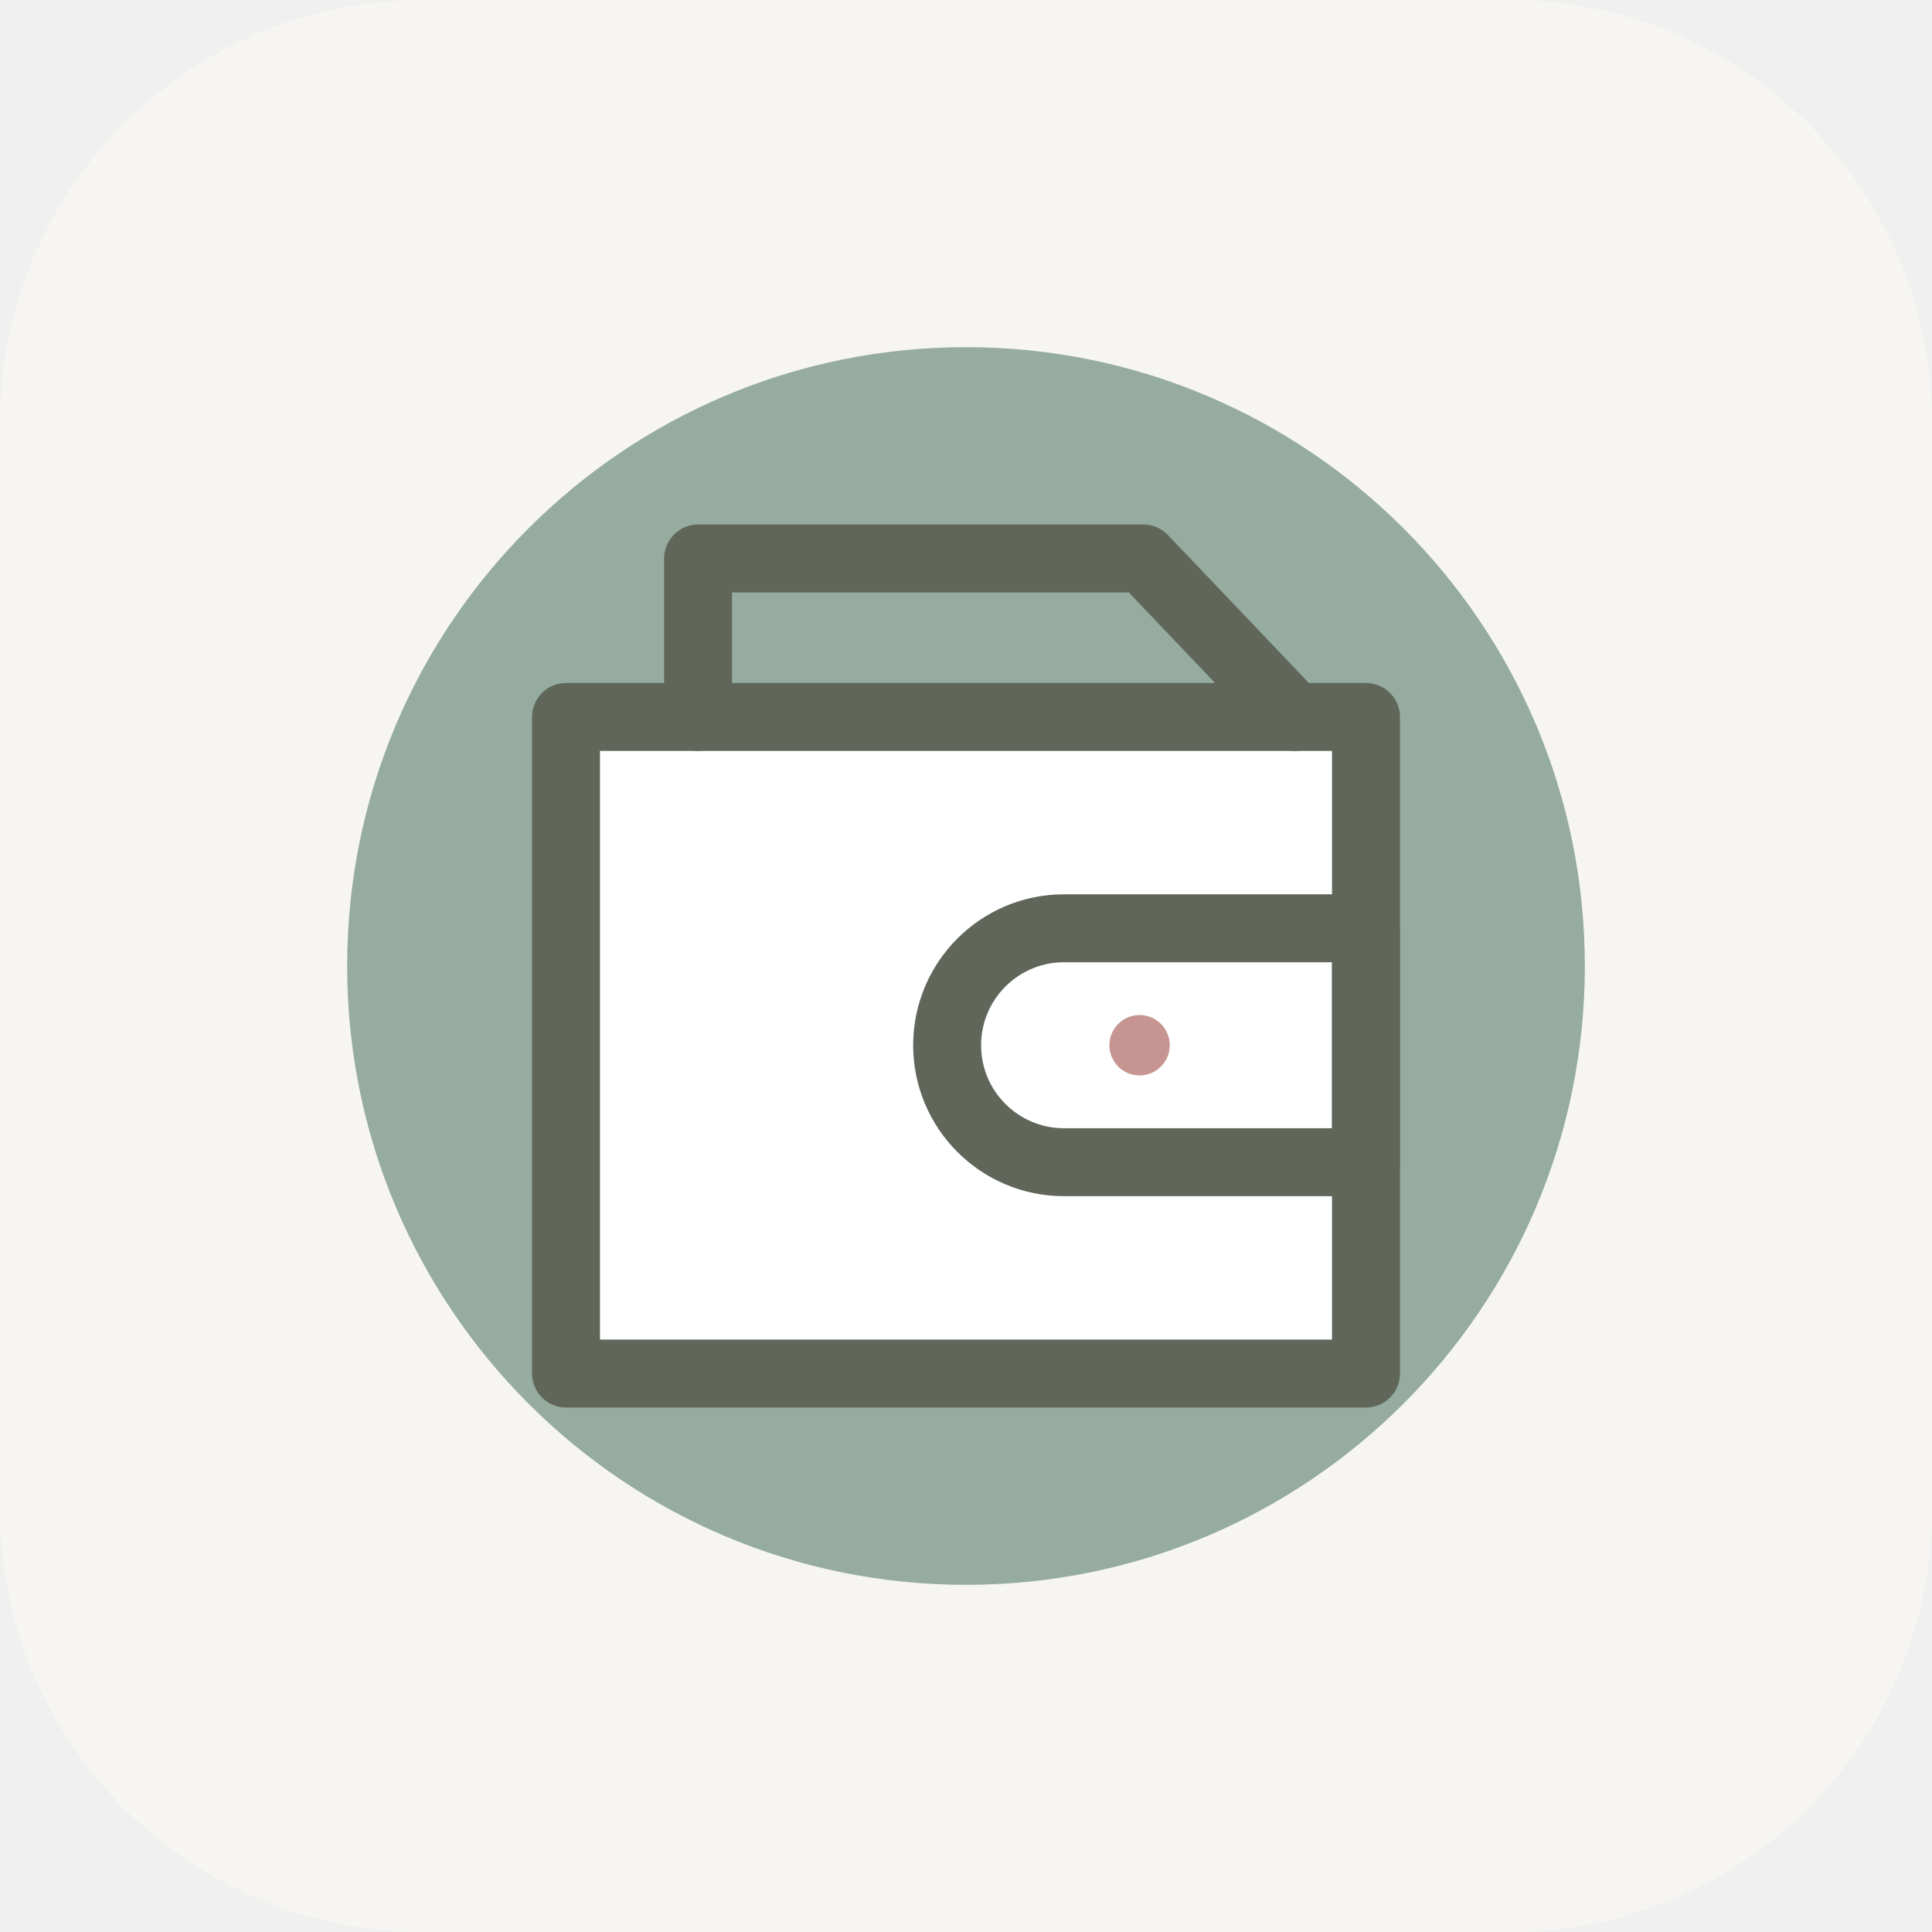
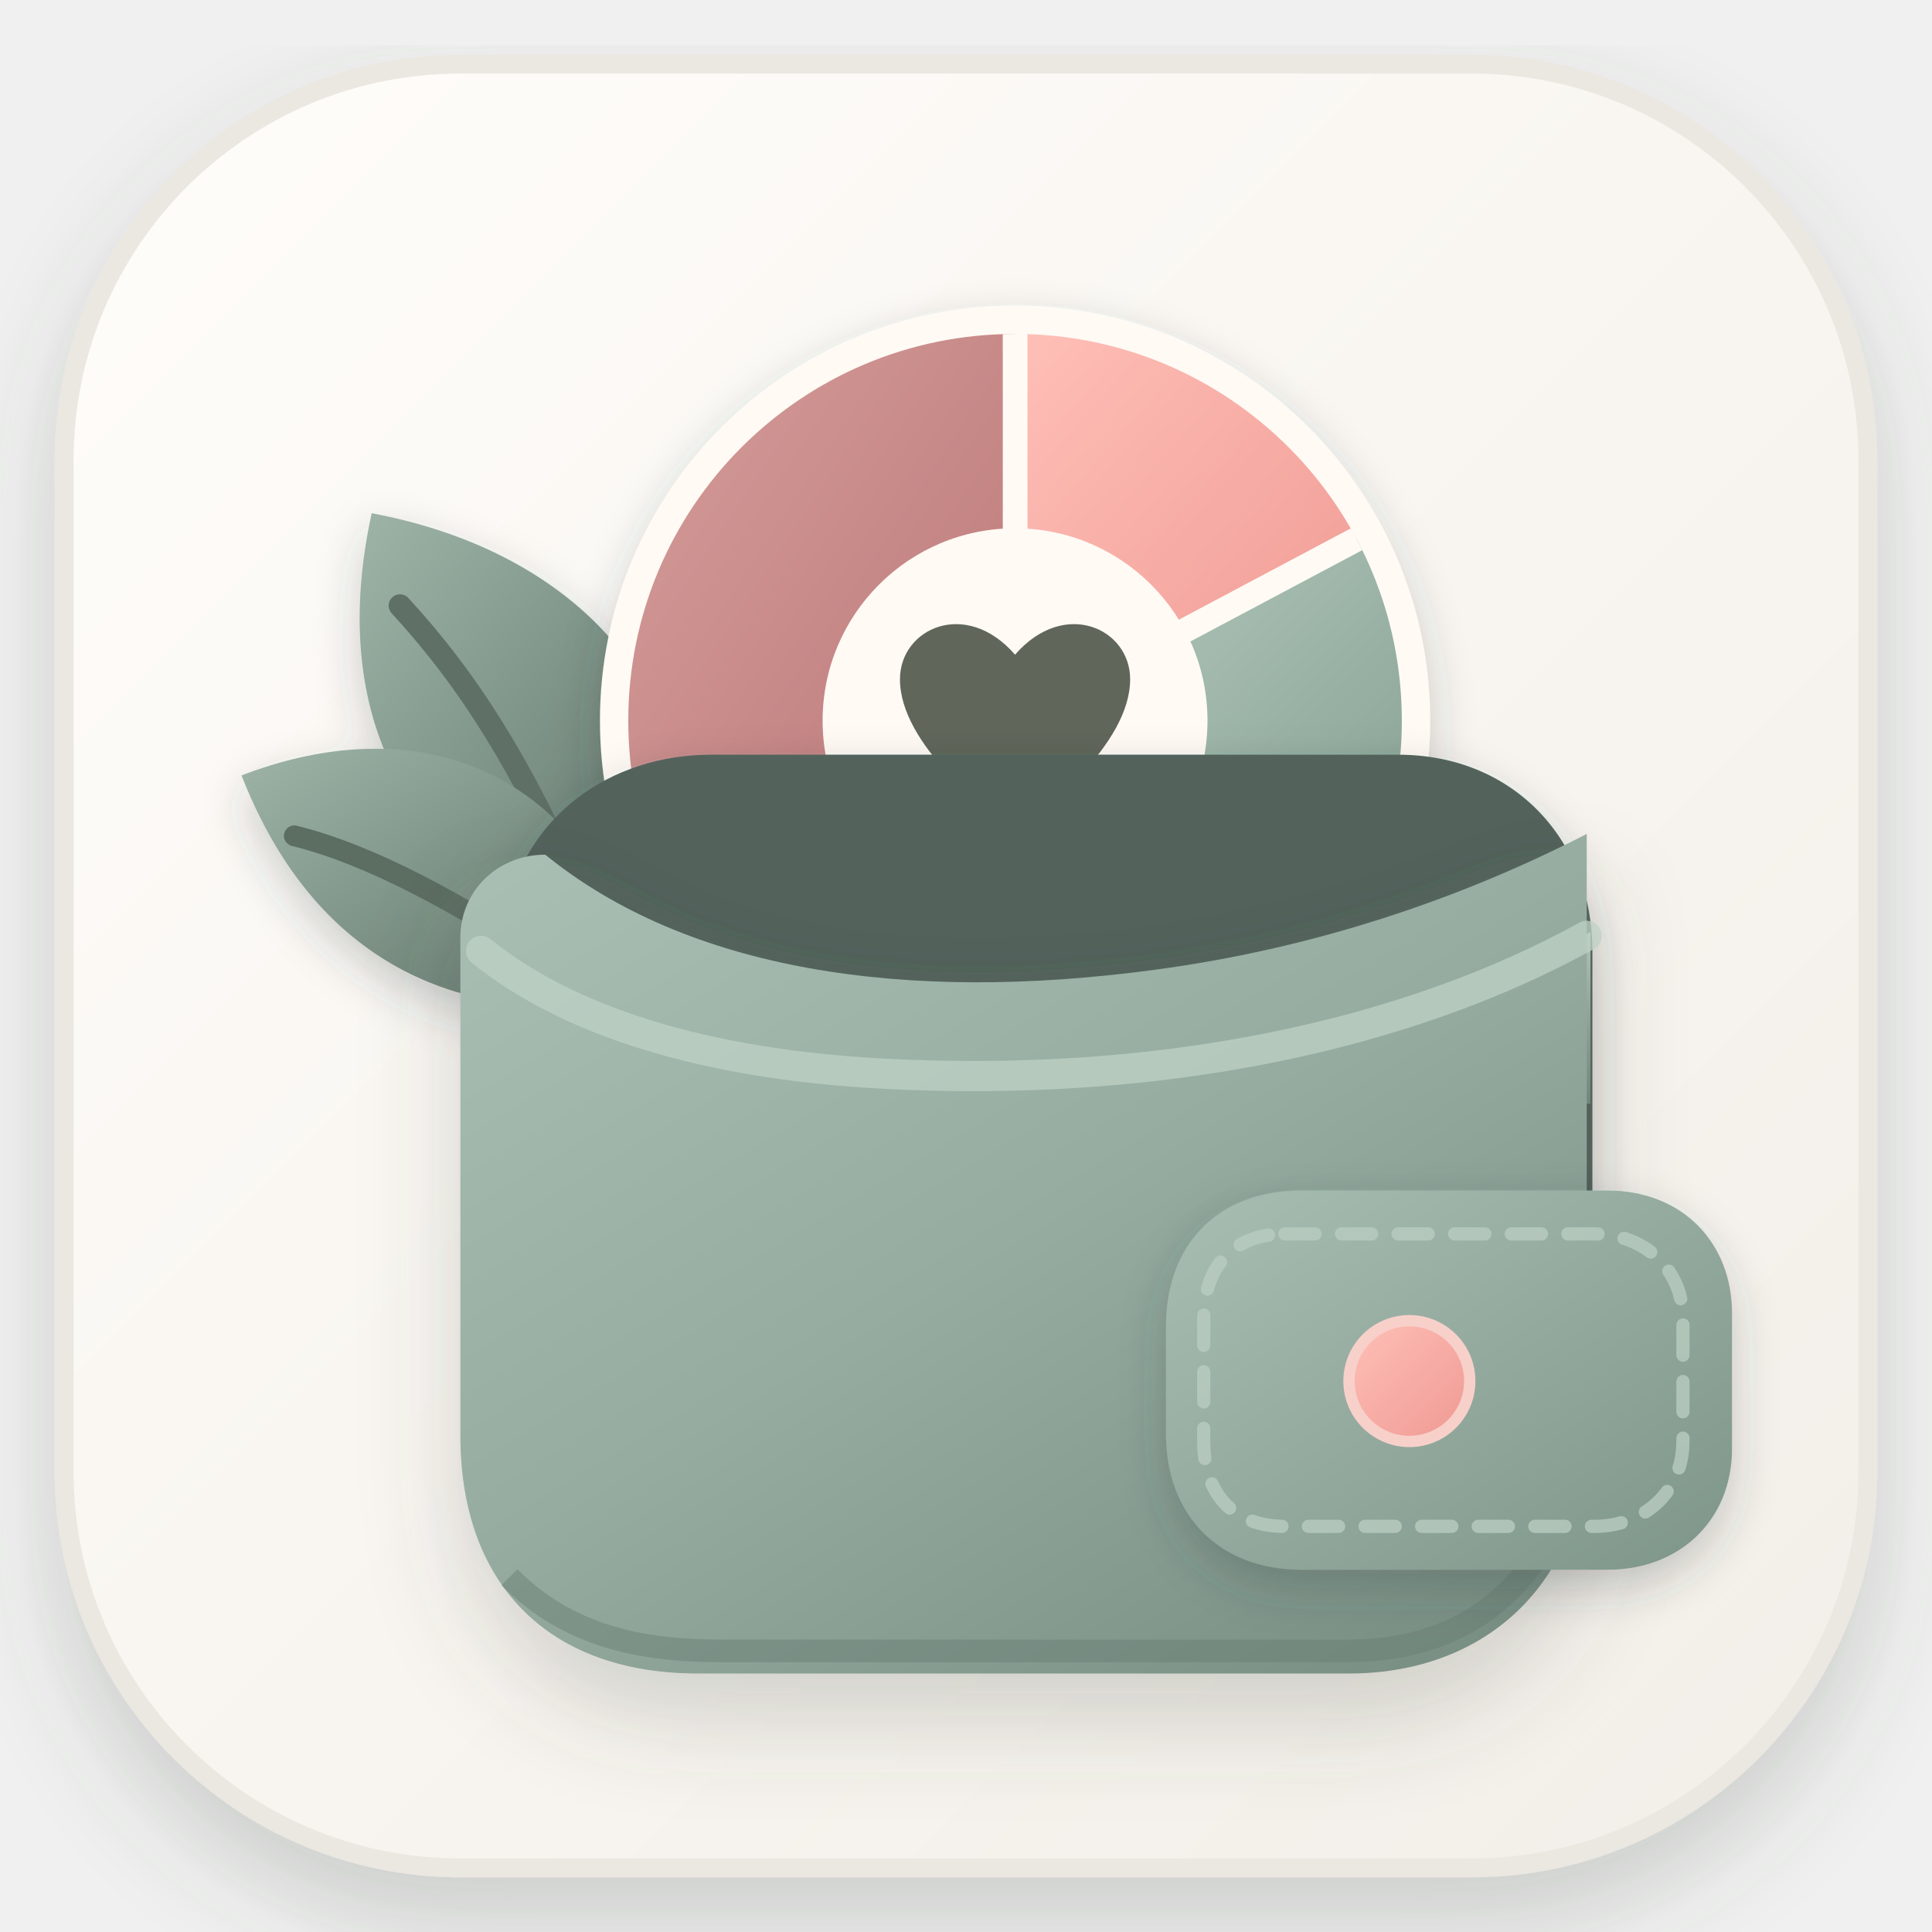
- <svg xmlns="http://www.w3.org/2000/svg" viewBox="0 0 512 512">
-   <rect width="512" height="512" rx="112" fill="#F7F5F1" />
-   <circle cx="256" cy="256" r="164" fill="#96ACA0" />
-   <path d="M150 190h212v174H150z" fill="#fff" stroke="#60665A" stroke-width="18" stroke-linejoin="round" />
-   <path d="M185 190v-42h118l40 42M282 246h80v62h-80a31 31 0 0 1 0-62z" fill="none" stroke="#60665A" stroke-width="18" stroke-linecap="round" stroke-linejoin="round" />
-   <circle cx="302" cy="277" r="8" fill="#C69491" />
+ <svg xmlns="http://www.w3.org/2000/svg" viewBox="0 0 1024 1024" role="img" aria-labelledby="title desc">
+   <defs>
+     <linearGradient id="bg" x1="0" y1="0" x2="1" y2="1">
+       <stop stop-color="#fffdfa" />
+       <stop offset="1" stop-color="#f2eee8" />
+     </linearGradient>
+     <linearGradient id="wallet" x1=".1" y1="0" x2=".9" y2="1">
+       <stop stop-color="#a9beb3" />
+       <stop offset=".48" stop-color="#96aca0" />
+       <stop offset="1" stop-color="#788e83" />
+     </linearGradient>
+     <linearGradient id="walletRim" x1="0" y1="0" x2="0" y2="1">
+       <stop stop-color="#b9cec2" />
+       <stop offset="1" stop-color="#768b80" />
+     </linearGradient>
+     <linearGradient id="strap" x1="0" y1="0" x2="1" y2="1">
+       <stop stop-color="#a9beb3" />
+       <stop offset="1" stop-color="#7e9589" />
+     </linearGradient>
+     <linearGradient id="rose" x1="0" y1="0" x2="1" y2="1">
+       <stop stop-color="#d7a09d" />
+       <stop offset="1" stop-color="#b97576" />
+     </linearGradient>
+     <linearGradient id="blush" x1="0" y1="0" x2="1" y2="1">
+       <stop stop-color="#ffc0b8" />
+       <stop offset="1" stop-color="#ee9992" />
+     </linearGradient>
+     <linearGradient id="sage" x1="0" y1="0" x2="1" y2="1">
+       <stop stop-color="#b7cbbf" />
+       <stop offset="1" stop-color="#829d90" />
+     </linearGradient>
+     <linearGradient id="blue" x1="0" y1="0" x2="1" y2="1">
+       <stop stop-color="#91a6af" />
+       <stop offset="1" stop-color="#647d87" />
+     </linearGradient>
+     <linearGradient id="gold" x1="0" y1="0" x2="1" y2="1">
+       <stop stop-color="#d8c6a4" />
+       <stop offset="1" stop-color="#b8a178" />
+     </linearGradient>
+     <linearGradient id="leaf" x1="0" y1="0" x2="1" y2="1">
+       <stop stop-color="#9eb4a7" />
+       <stop offset="1" stop-color="#61756a" />
+     </linearGradient>
+     <filter id="shadow" x="-30%" y="-30%" width="160%" height="180%">
+       <feGaussianBlur in="SourceAlpha" stdDeviation="26" result="blur" />
+       <feOffset in="blur" dy="24" result="offset" />
+       <feFlood flood-color="#4b554e" flood-opacity=".22" result="color" />
+       <feComposite in="color" in2="offset" operator="in" result="shade" />
+       <feMerge>
+         <feMergeNode in="shade" />
+         <feMergeNode in="SourceGraphic" />
+       </feMerge>
+     </filter>
+     <filter id="soft" x="-30%" y="-30%" width="160%" height="180%">
+       <feGaussianBlur in="SourceAlpha" stdDeviation="12" result="blur" />
+       <feOffset in="blur" dy="10" result="offset" />
+       <feFlood flood-color="#39443d" flood-opacity=".24" result="color" />
+       <feComposite in="color" in2="offset" operator="in" result="shade" />
+       <feMerge>
+         <feMergeNode in="shade" />
+         <feMergeNode in="SourceGraphic" />
+       </feMerge>
+     </filter>
+     <clipPath id="chartClip">
+       <circle cx="538" cy="382" r="205" />
+     </clipPath>
+   </defs>
+   <rect x="34" y="34" width="956" height="956" rx="210" fill="url(#bg)" stroke="#ebe7e1" stroke-width="10" filter="url(#shadow)" />
+   <g filter="url(#soft)">
+     <path d="M316 497C213 459 174 377 197 272c96 18 164 79 167 171-4 30-21 48-48 54z" fill="url(#leaf)" />
+     <path d="M306 473c-29-67-58-113-94-152" fill="none" stroke="#5f7066" stroke-width="12" stroke-linecap="round" />
+     <path d="M318 533c-91 7-156-35-190-122 83-32 157-9 195 62 12 25 11 45-5 60z" fill="url(#leaf)" />
+     <path d="M299 515c-58-38-103-62-143-72" fill="none" stroke="#5b6d62" stroke-width="11" stroke-linecap="round" />
+   </g>
+   <g filter="url(#soft)">
+     <circle cx="538" cy="382" r="220" fill="#fffaf4" />
+     <g clip-path="url(#chartClip)" stroke="#fffaf4" stroke-width="13" stroke-linejoin="round">
+       <path d="M538 382V165A217 217 0 0 1 730 280Z" fill="url(#blush)" />
+       <path d="M538 382L730 280A217 217 0 0 1 722 505Z" fill="url(#sage)" />
+       <path d="M538 382L722 505A217 217 0 0 1 605 589Z" fill="url(#gold)" />
+       <path d="M538 382L605 589A217 217 0 0 1 351 497Z" fill="url(#blue)" />
+       <path d="M538 382L351 497A217 217 0 0 1 538 165Z" fill="url(#rose)" />
+     </g>
+     <circle cx="538" cy="382" r="102" fill="#fffaf4" />
+     <path d="M538 443c-14-13-61-48-61-83 0-27 35-43 61-13 26-30 61-14 61 13 0 35-47 70-61 83z" fill="#60665a" />
+   </g>
+   <path d="M268 485c10-52 55-85 109-85h364c61 0 103 45 103 104v301H268z" fill="#52645b" filter="url(#soft)" />
+   <path d="M274 496c22 45 93 62 204 65 147 4 278-21 365-67v91H274z" fill="url(#walletRim)" />
+   <path d="M244 497c0-25 20-44 45-44 75 61 190 79 323 61 83-11 161-37 229-72v319c0 75-51 126-126 126H370c-80 0-126-48-126-126z" fill="url(#wallet)" filter="url(#shadow)" />
+   <path d="M255 504c47 38 120 60 212 65 147 8 278-20 374-73" fill="none" stroke="#bfd1c6" stroke-width="16" stroke-linecap="round" opacity=".75" />
+   <path d="M270 836c31 31 69 39 112 39h332c58 0 91-28 111-67" fill="none" stroke="#687d72" stroke-width="12" opacity=".48" />
+   <g filter="url(#soft)">
+     <path d="M690 631h162c40 0 66 28 66 65v72c0 37-27 64-66 64H690c-44 0-72-29-72-72v-57c0-44 28-72 72-72z" fill="url(#strap)" />
+     <path d="M681 654h164c27 0 47 19 47 45v65c0 26-20 45-47 45H681c-28 0-43-18-43-45v-65c0-27 15-45 43-45z" fill="none" stroke="#b9ccc1" stroke-width="7" stroke-dasharray="16 14" stroke-linecap="round" opacity=".8" />
+     <circle cx="747" cy="732" r="32" fill="url(#blush)" stroke="#f8d0ca" stroke-width="6" />
+   </g>
</svg>
